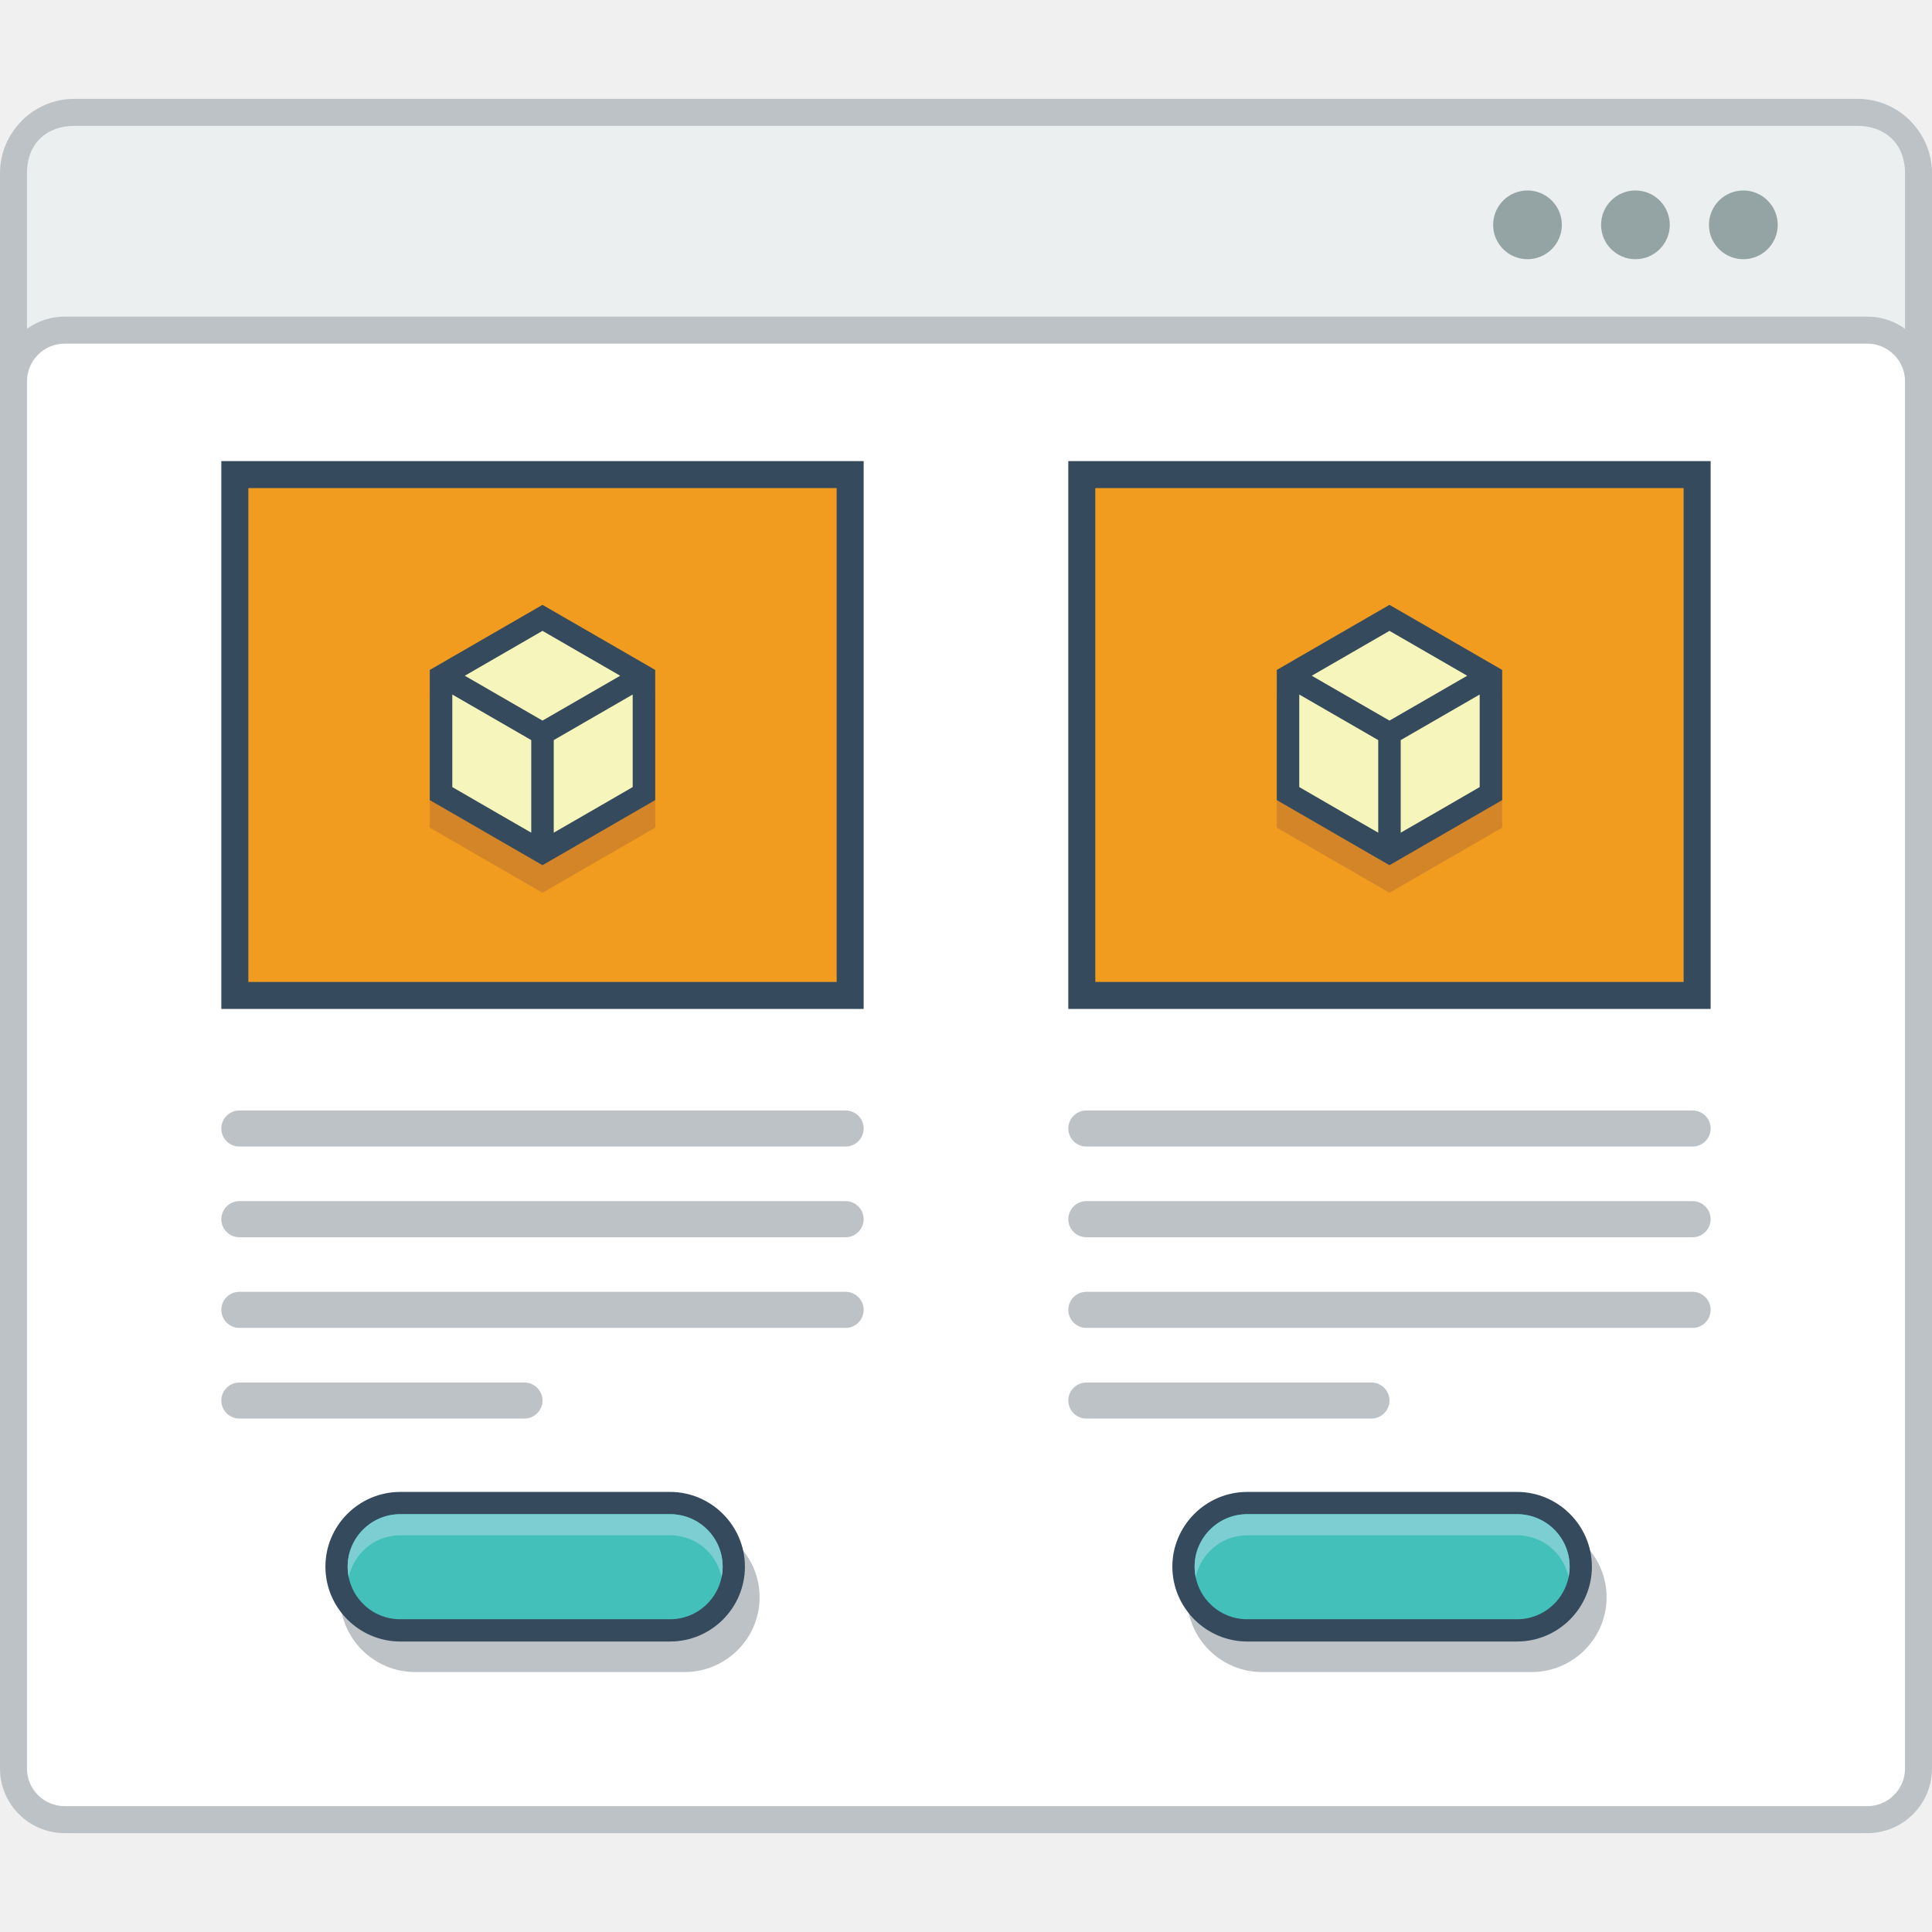
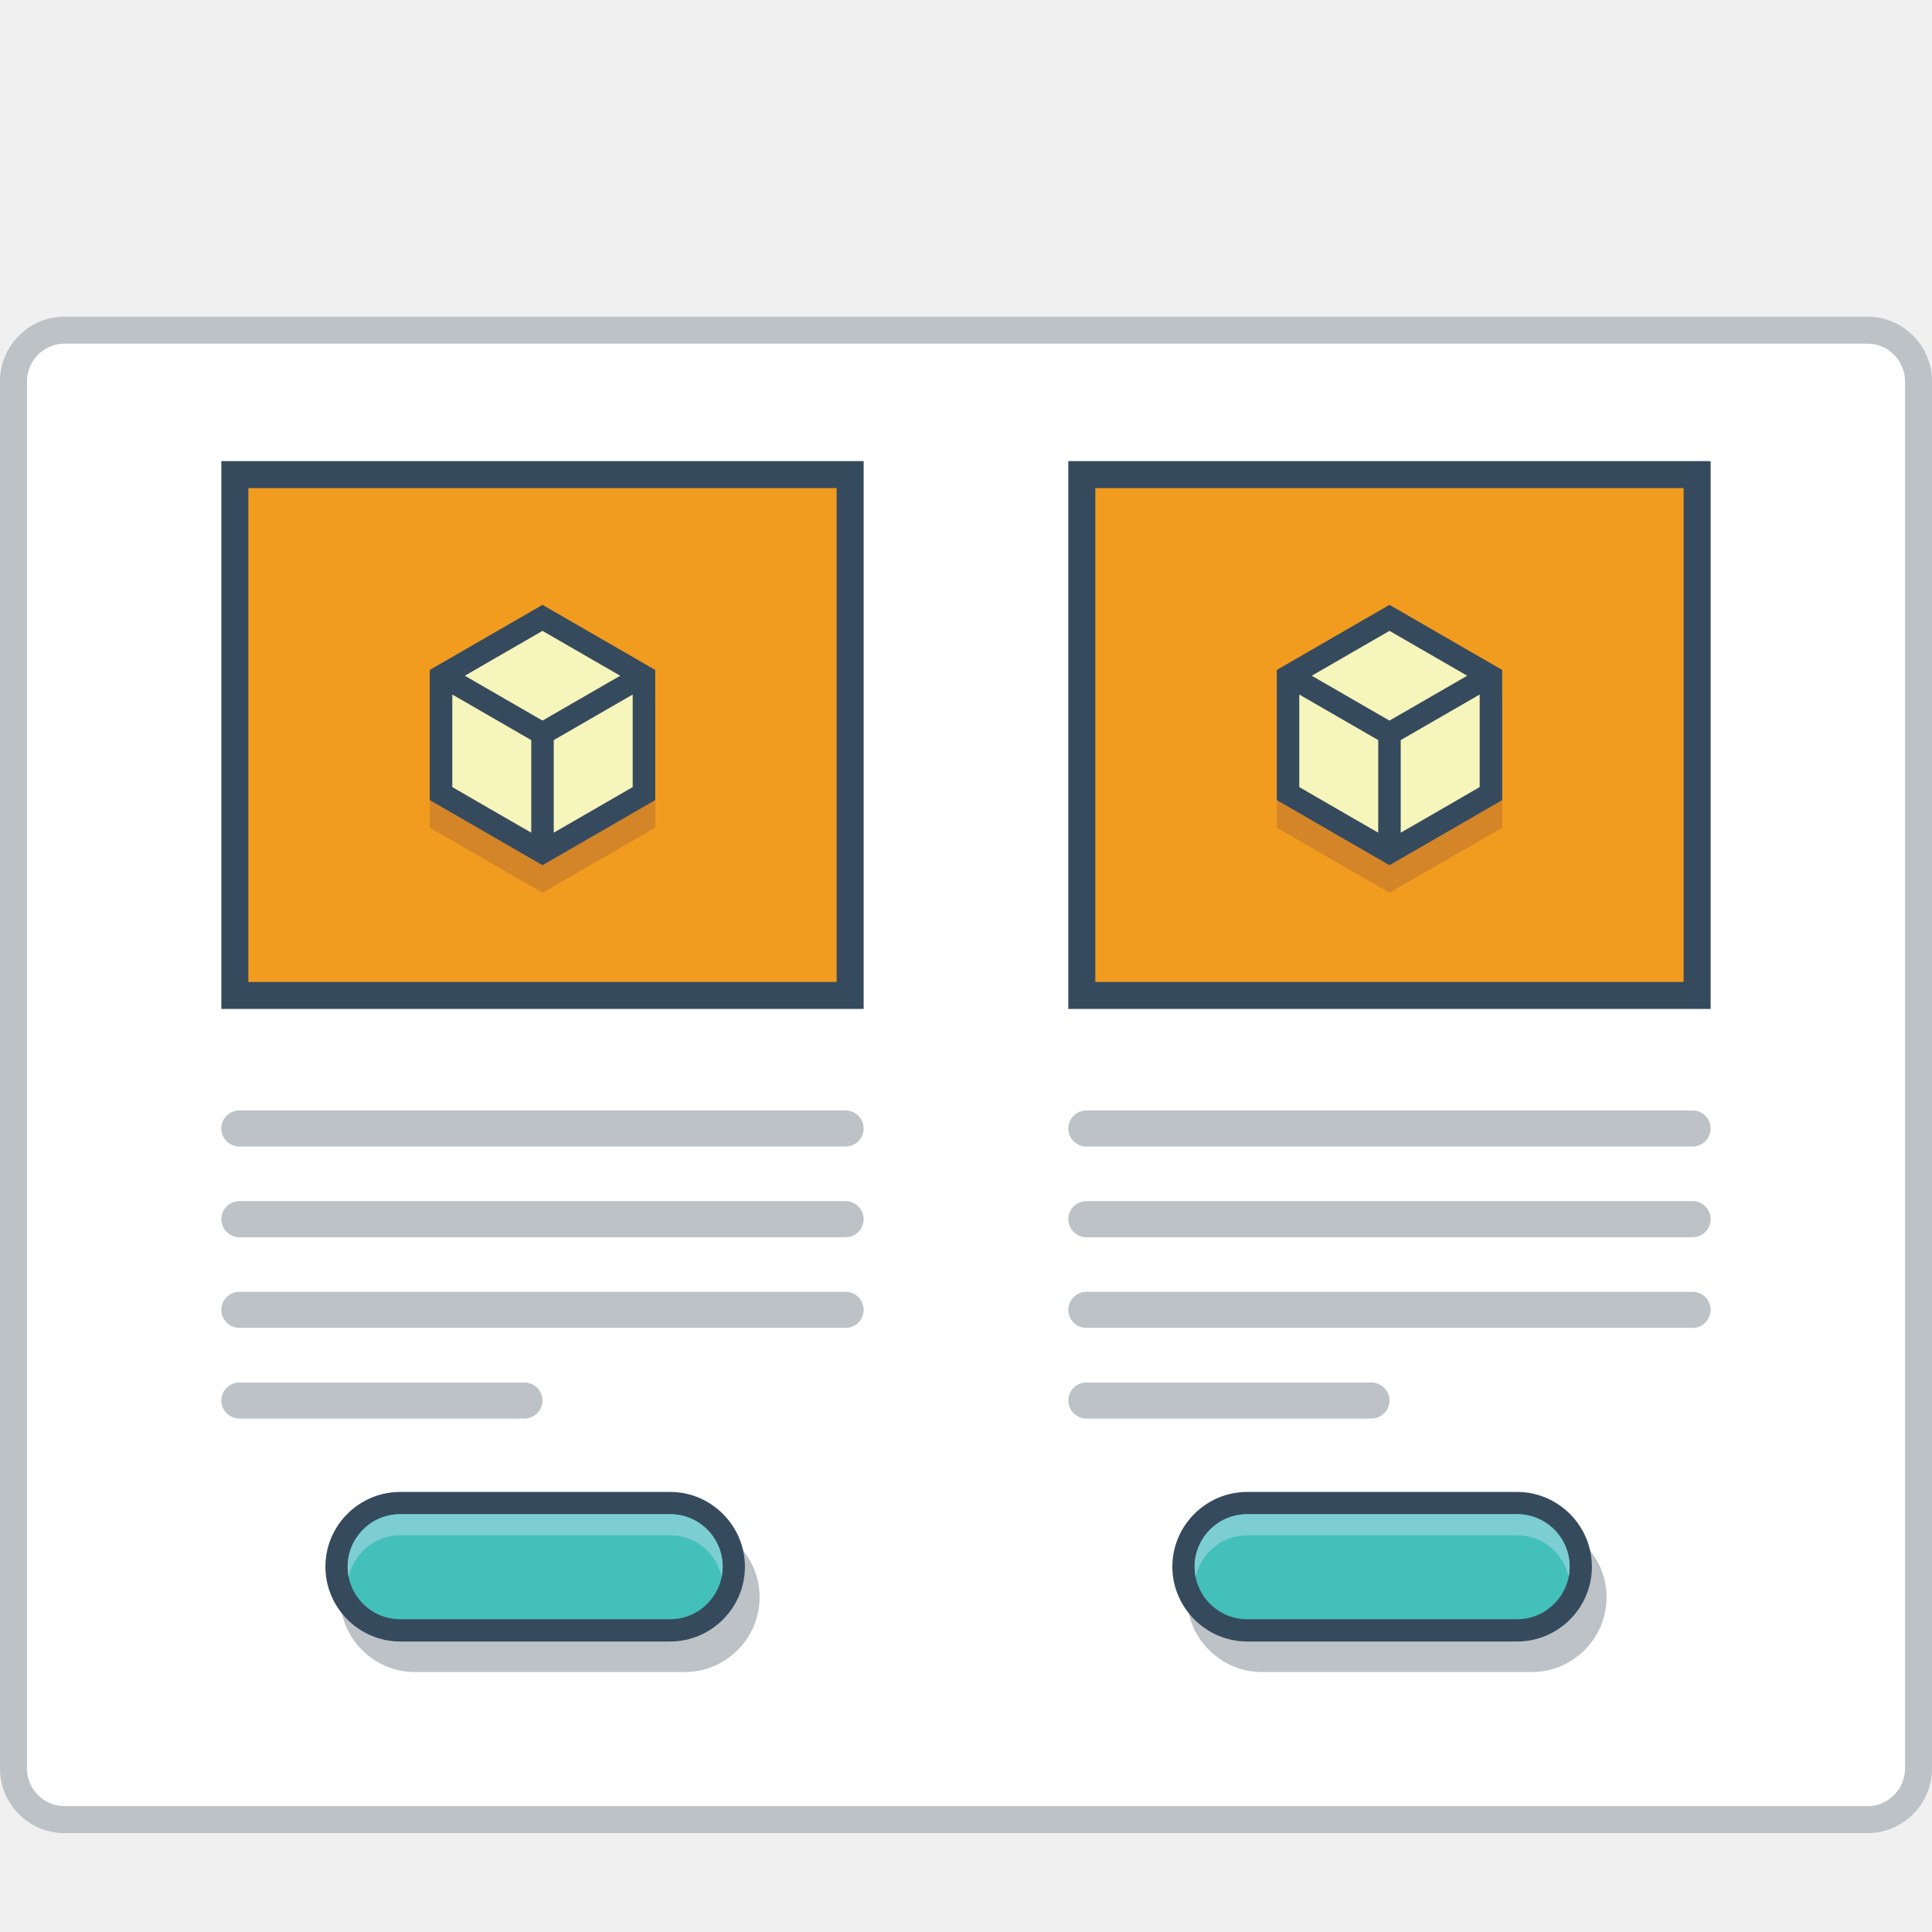
<svg xmlns="http://www.w3.org/2000/svg" version="1.0" id="Layer_1" x="0px" y="0px" width="800px" height="800px" viewBox="194.398 222.133 421.016 377.933" enable-background="new 0 0 800 800" xml:space="preserve">
  <g>
-     <path fill="#BCC2C6" d="M210.604,222.133H599.2c4.468,0,8.52,1.826,11.455,4.751v0.025c2.935,2.935,4.759,6.977,4.759,11.428   v345.521c0,4.452-1.824,8.487-4.759,11.42v0.018c-2.936,2.95-6.987,4.769-11.455,4.769H210.604c-4.468,0-8.52-1.818-11.453-4.769   v-0.018c-2.935-2.933-4.753-6.968-4.753-11.42V238.338c0-4.452,1.818-8.494,4.753-11.428v-0.025   C202.084,223.959,206.136,222.133,210.604,222.133" />
-     <path fill="#EBEFF0" d="M609.536,238.338v345.521c0,6.504-4.533,10.321-10.336,10.321H210.604c-5.783,0-10.325-3.719-10.325-10.321   V238.338c0-6.735,4.557-10.319,10.325-10.319H599.2C604.983,228.019,609.536,231.719,609.536,238.338" />
    <path fill="#BCC2C6" d="M208.469,269.597h392.873c3.878,0,7.396,1.584,9.947,4.134c2.54,2.543,4.125,6.07,4.125,9.936v302.327   c0,3.866-1.585,7.402-4.125,9.938c-2.552,2.551-6.069,4.134-9.947,4.134H208.469c-3.874,0-7.394-1.583-9.942-4.134   c-2.544-2.535-4.129-6.071-4.129-9.938V283.667c0-3.866,1.585-7.393,4.129-9.936C201.075,271.181,204.595,269.597,208.469,269.597" />
    <path fill-rule="evenodd" clip-rule="evenodd" fill="#FFFFFF" d="M208.469,275.482c-2.183,0-4.251,0.867-5.784,2.402   c-1.542,1.541-2.406,3.617-2.406,5.784v302.327c0,2.168,0.864,4.252,2.406,5.785c1.533,1.535,3.602,2.401,5.784,2.401h392.873   c2.175,0,4.245-0.866,5.778-2.401c1.542-1.533,2.416-3.603,2.416-5.785V283.667c0-2.183-0.874-4.243-2.416-5.784   c-1.533-1.535-3.604-2.402-5.778-2.402H208.469z" />
-     <path fill-rule="evenodd" clip-rule="evenodd" fill="#94A4A5" d="M550.788,242.098c4.134,0,7.484,3.36,7.484,7.493   c0,4.135-3.351,7.485-7.484,7.485c-4.135,0-7.486-3.35-7.486-7.485C543.302,245.458,546.653,242.098,550.788,242.098    M574.302,242.098c4.136,0,7.495,3.36,7.495,7.493c0,4.135-3.359,7.485-7.495,7.485c-4.143,0-7.495-3.35-7.495-7.485   C566.807,245.458,570.167,242.098,574.302,242.098z M527.265,242.098c4.131,0,7.485,3.36,7.485,7.493   c0,4.135-3.354,7.485-7.485,7.485c-4.136,0-7.486-3.35-7.486-7.485C519.778,245.458,523.129,242.098,527.265,242.098z" />
    <rect x="242.629" y="301.073" fill-rule="evenodd" clip-rule="evenodd" fill="#364A5E" width="139.974" height="119.384" />
    <rect x="248.518" y="306.958" fill="#F19C1F" width="128.202" height="107.615" />
    <path fill-rule="evenodd" clip-rule="evenodd" fill="#BCC2C6" d="M246.563,462.338h132.105c2.169,0,3.934,1.768,3.934,3.935   c0,2.168-1.765,3.935-3.934,3.935H246.563c-2.166,0-3.935-1.767-3.935-3.935C242.629,464.105,244.397,462.338,246.563,462.338" />
    <path fill-rule="evenodd" clip-rule="evenodd" fill="#BCC2C6" d="M246.563,482.102h132.105c2.169,0,3.934,1.766,3.934,3.925   c0,2.167-1.765,3.937-3.934,3.937H246.563c-2.166,0-3.935-1.77-3.935-3.937C242.629,483.867,244.397,482.102,246.563,482.102" />
    <path fill-rule="evenodd" clip-rule="evenodd" fill="#BCC2C6" d="M246.563,501.866h62.12c2.166,0,3.933,1.767,3.933,3.925l0,0   c0,2.159-1.767,3.926-3.933,3.926h-62.12c-2.166,0-3.935-1.767-3.935-3.926l0,0C242.629,503.633,244.397,501.866,246.563,501.866" />
    <path fill-rule="evenodd" clip-rule="evenodd" fill="#BCC2C6" d="M246.563,442.582h132.105c2.169,0,3.934,1.767,3.934,3.926   c0,2.168-1.765,3.934-3.934,3.934H246.563c-2.166,0-3.935-1.766-3.935-3.934C242.629,444.349,244.397,442.582,246.563,442.582" />
    <path fill="#BCC2C6" d="M343.626,540.43h-58.824c-2.258,0-4.318,0.92-5.812,2.418c-1.491,1.5-2.417,3.553-2.417,5.817   c0,2.27,0.916,4.318,2.4,5.804l0.017,0.017c1.483,1.484,3.535,2.4,5.812,2.4h58.824c2.269,0,4.326-0.916,5.818-2.417   c1.494-1.485,2.417-3.551,2.417-5.804c0-2.265-0.917-4.334-2.41-5.817C347.962,541.35,345.895,540.43,343.626,540.43    M284.802,532.362h58.824c4.485,0,8.553,1.833,11.502,4.784l0.019,0.016c2.951,2.951,4.786,7.021,4.786,11.503   c0,4.486-1.835,8.554-4.786,11.505c-2.952,2.952-7.028,4.786-11.521,4.786h-58.824c-4.461,0-8.538-1.834-11.496-4.786h-0.009   l-0.01-0.018c-2.947-2.95-4.782-7.018-4.782-11.487c0-4.482,1.835-8.57,4.782-11.519   C276.241,534.195,280.316,532.362,284.802,532.362z" />
    <path fill="#364A5E" d="M281.608,525.71h58.834c4.466,0,8.535,1.833,11.487,4.786l0.015,0.014   c2.953,2.951,4.786,7.021,4.786,11.487c0,4.485-1.833,8.569-4.786,11.521c-2.949,2.951-7.025,4.786-11.502,4.786h-58.834   c-4.468,0-8.544-1.835-11.504-4.786v-0.017h-0.018c-2.949-2.969-4.774-7.034-4.774-11.504c0-4.485,1.825-8.552,4.774-11.501   C273.04,527.543,277.124,525.71,281.608,525.71" />
    <path fill="#43C0B9" d="M340.442,530.562c3.033,0,5.934,1.201,8.086,3.351c2.148,2.151,3.35,5.052,3.35,8.085   c0,3.035-1.216,5.936-3.358,8.087c-2.144,2.15-5.044,3.367-8.077,3.367h-58.834c-3.043,0-5.944-1.2-8.086-3.35l-0.016-0.018   c-2.152-2.151-3.353-5.052-3.353-8.087c0-3.033,1.218-5.934,3.368-8.085c2.142-2.149,5.033-3.351,8.086-3.351H340.442z" />
    <path fill="#7CCED2" d="M340.442,530.562c3.033,0,5.934,1.201,8.086,3.351c2.148,2.151,3.35,5.052,3.35,8.085   c0,0.784-0.082,1.552-0.233,2.303c-0.449-2.17-1.525-4.187-3.116-5.788c-2.152-2.148-5.053-3.349-8.086-3.349h-58.834   c-3.053,0-5.944,1.217-8.086,3.367c-1.6,1.599-2.685,3.6-3.135,5.783c-0.149-0.765-0.233-1.532-0.233-2.316   c0-3.033,1.218-5.934,3.368-8.085c2.142-2.149,5.033-3.351,8.086-3.351H340.442z" />
    <rect x="427.2" y="301.073" fill-rule="evenodd" clip-rule="evenodd" fill="#364A5E" width="139.975" height="119.384" />
    <rect x="433.086" y="306.958" fill="#F19C1F" width="128.204" height="107.615" />
    <path fill-rule="evenodd" clip-rule="evenodd" fill="#BCC2C6" d="M431.136,462.338h132.104c2.169,0,3.936,1.768,3.936,3.935   c0,2.168-1.767,3.935-3.936,3.935H431.136c-2.168,0-3.936-1.767-3.936-3.935C427.2,464.105,428.968,462.338,431.136,462.338" />
    <path fill-rule="evenodd" clip-rule="evenodd" fill="#BCC2C6" d="M431.136,482.102h132.104c2.169,0,3.936,1.766,3.936,3.925   c0,2.167-1.767,3.937-3.936,3.937H431.136c-2.168,0-3.936-1.77-3.936-3.937C427.2,483.867,428.968,482.102,431.136,482.102" />
    <path fill-rule="evenodd" clip-rule="evenodd" fill="#BCC2C6" d="M431.136,501.866h62.118c2.167,0,3.934,1.767,3.934,3.925l0,0   c0,2.159-1.767,3.926-3.934,3.926h-62.118c-2.159,0-3.936-1.767-3.936-3.926l0,0C427.2,503.633,428.977,501.866,431.136,501.866" />
    <path fill-rule="evenodd" clip-rule="evenodd" fill="#BCC2C6" d="M431.136,442.582h132.104c2.169,0,3.936,1.767,3.936,3.926   c0,2.168-1.767,3.934-3.936,3.934H431.136c-2.168,0-3.936-1.766-3.936-3.934C427.2,444.349,428.968,442.582,431.136,442.582" />
    <path fill="#BCC2C6" d="M528.208,540.43H469.37c-2.259,0-4.317,0.92-5.808,2.418c-1.501,1.5-2.419,3.553-2.419,5.817   c0,2.27,0.918,4.318,2.4,5.804l0.019,0.017c1.482,1.484,3.542,2.4,5.808,2.4h58.838c2.258,0,4.317-0.916,5.806-2.417   c1.495-1.485,2.42-3.551,2.42-5.804c0-2.265-0.919-4.334-2.41-5.817C532.532,541.35,530.466,540.43,528.208,540.43 M469.37,532.362   h58.838c4.475,0,8.542,1.833,11.492,4.784l0.017,0.016c2.953,2.951,4.783,7.021,4.783,11.503c0,4.486-1.83,8.554-4.783,11.505   c-2.949,2.952-7.026,4.786-11.509,4.786H469.37c-4.468,0-8.535-1.834-11.493-4.786h-0.008l-0.01-0.018   c-2.952-2.95-4.782-7.018-4.782-11.487c0-4.482,1.83-8.57,4.782-11.519C460.811,534.195,464.888,532.362,469.37,532.362z" />
    <path fill="#364A5E" d="M466.179,525.71h58.826c4.477,0,8.544,1.833,11.495,4.786l0.017,0.014   c2.951,2.951,4.783,7.021,4.783,11.487c0,4.485-1.832,8.569-4.783,11.521s-7.027,4.786-11.512,4.786h-58.826   c-4.468,0-8.543-1.835-11.505-4.786v-0.017h-0.014c-2.952-2.969-4.786-7.034-4.786-11.504c0-4.485,1.834-8.552,4.786-11.501   C457.61,527.543,461.687,525.71,466.179,525.71" />
    <path fill="#43C0B9" d="M525.005,530.562c3.043,0,5.942,1.201,8.094,3.351c2.15,2.151,3.351,5.052,3.351,8.085   c0,3.035-1.217,5.936-3.36,8.087c-2.146,2.15-5.041,3.367-8.084,3.367h-58.826c-3.041,0-5.943-1.2-8.084-3.35l-0.019-0.018   c-2.149-2.151-3.353-5.052-3.353-8.087c0-3.033,1.219-5.934,3.371-8.085c2.141-2.149,5.033-3.351,8.084-3.351H525.005z" />
    <path fill="#7CCED2" d="M525.005,530.562c3.043,0,5.942,1.201,8.094,3.351c2.15,2.151,3.351,5.052,3.351,8.085   c0,0.784-0.082,1.552-0.232,2.303c-0.451-2.17-1.524-4.187-3.118-5.788c-2.151-2.148-5.051-3.349-8.094-3.349h-58.826   c-3.051,0-5.943,1.217-8.084,3.367c-1.602,1.599-2.686,3.6-3.136,5.783c-0.149-0.765-0.235-1.532-0.235-2.316   c0-3.033,1.219-5.934,3.371-8.085c2.141-2.149,5.033-3.351,8.084-3.351H525.005z" />
    <polygon fill="#D38528" points="312.616,338.401 324.904,345.504 337.183,352.587 337.183,366.776 337.183,380.955   324.904,388.047 312.616,395.135 300.33,388.047 288.052,380.955 288.052,366.776 288.052,352.587 300.33,345.504  " />
    <polygon fill="#364A5E" points="312.616,332.399 324.904,339.492 337.183,346.585 337.183,360.765 337.183,374.943   324.904,382.039 312.616,389.132 300.33,382.039 288.052,374.943 288.052,360.765 288.052,346.585 300.33,339.492  " />
    <path fill-rule="evenodd" clip-rule="evenodd" fill="#F6F5BB" d="M310.166,382.046l-7.378-4.252l-9.826-5.685v-11.345v-8.825   l17.204,9.934V382.046z M332.272,351.939v8.825v11.345l-9.829,5.685l-7.375,4.252v-20.173L332.272,351.939z M312.616,338.067   l9.827,5.677l7.112,4.102l-16.939,9.776l-16.927-9.776l7.099-4.102L312.616,338.067z" />
    <polygon fill="#D38528" points="497.188,338.401 509.477,345.504 521.755,352.587 521.755,366.776 521.755,380.955   509.477,388.047 497.188,395.135 484.9,388.047 472.631,380.955 472.631,366.776 472.631,352.587 484.9,345.504  " />
    <polygon fill="#364A5E" points="497.188,332.399 509.477,339.492 521.755,346.585 521.755,360.765 521.755,374.943   509.477,382.039 497.188,389.132 484.9,382.039 472.631,374.943 472.631,360.765 472.631,346.585 484.9,339.492  " />
    <path fill-rule="evenodd" clip-rule="evenodd" fill="#F6F5BB" d="M494.737,382.046l-7.379-4.252l-9.826-5.685v-11.345v-8.825   l17.205,9.934V382.046z M516.845,351.939v8.825v11.345l-9.82,5.685l-7.389,4.252v-20.173L516.845,351.939z M497.188,338.067   l9.837,5.677l7.101,4.102l-16.938,9.776l-16.938-9.776l7.108-4.102L497.188,338.067z" />
  </g>
</svg>
